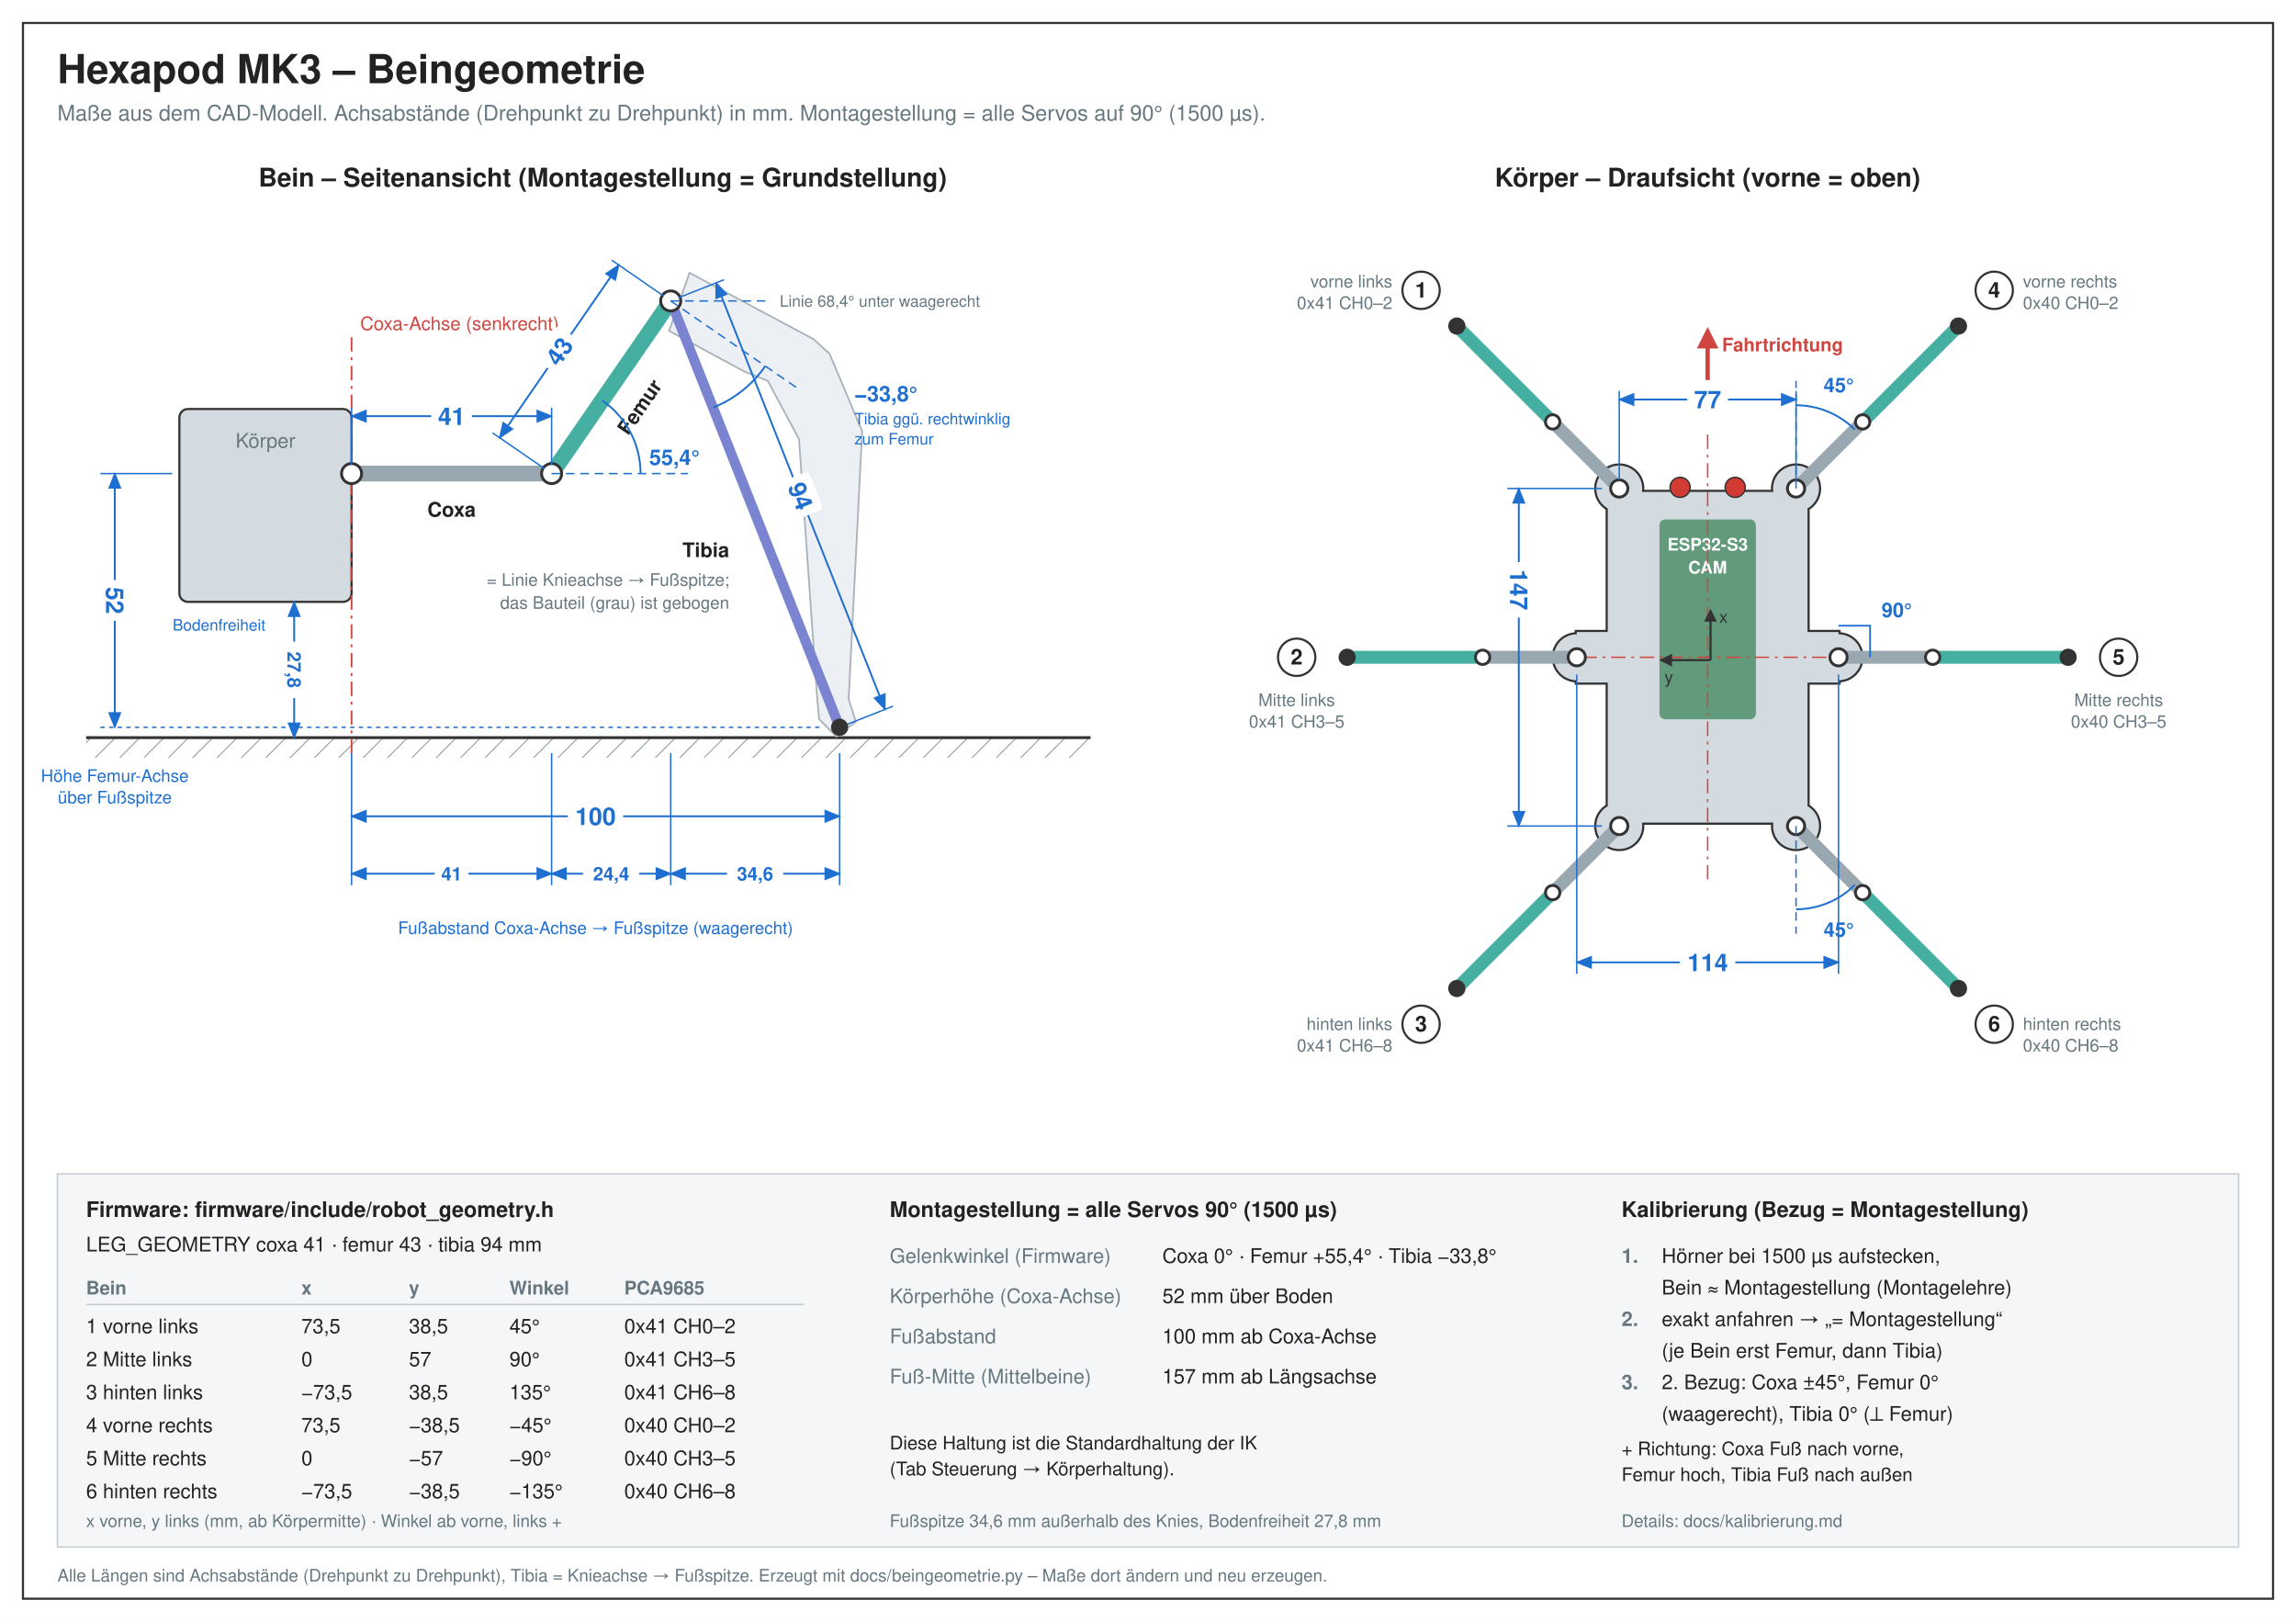
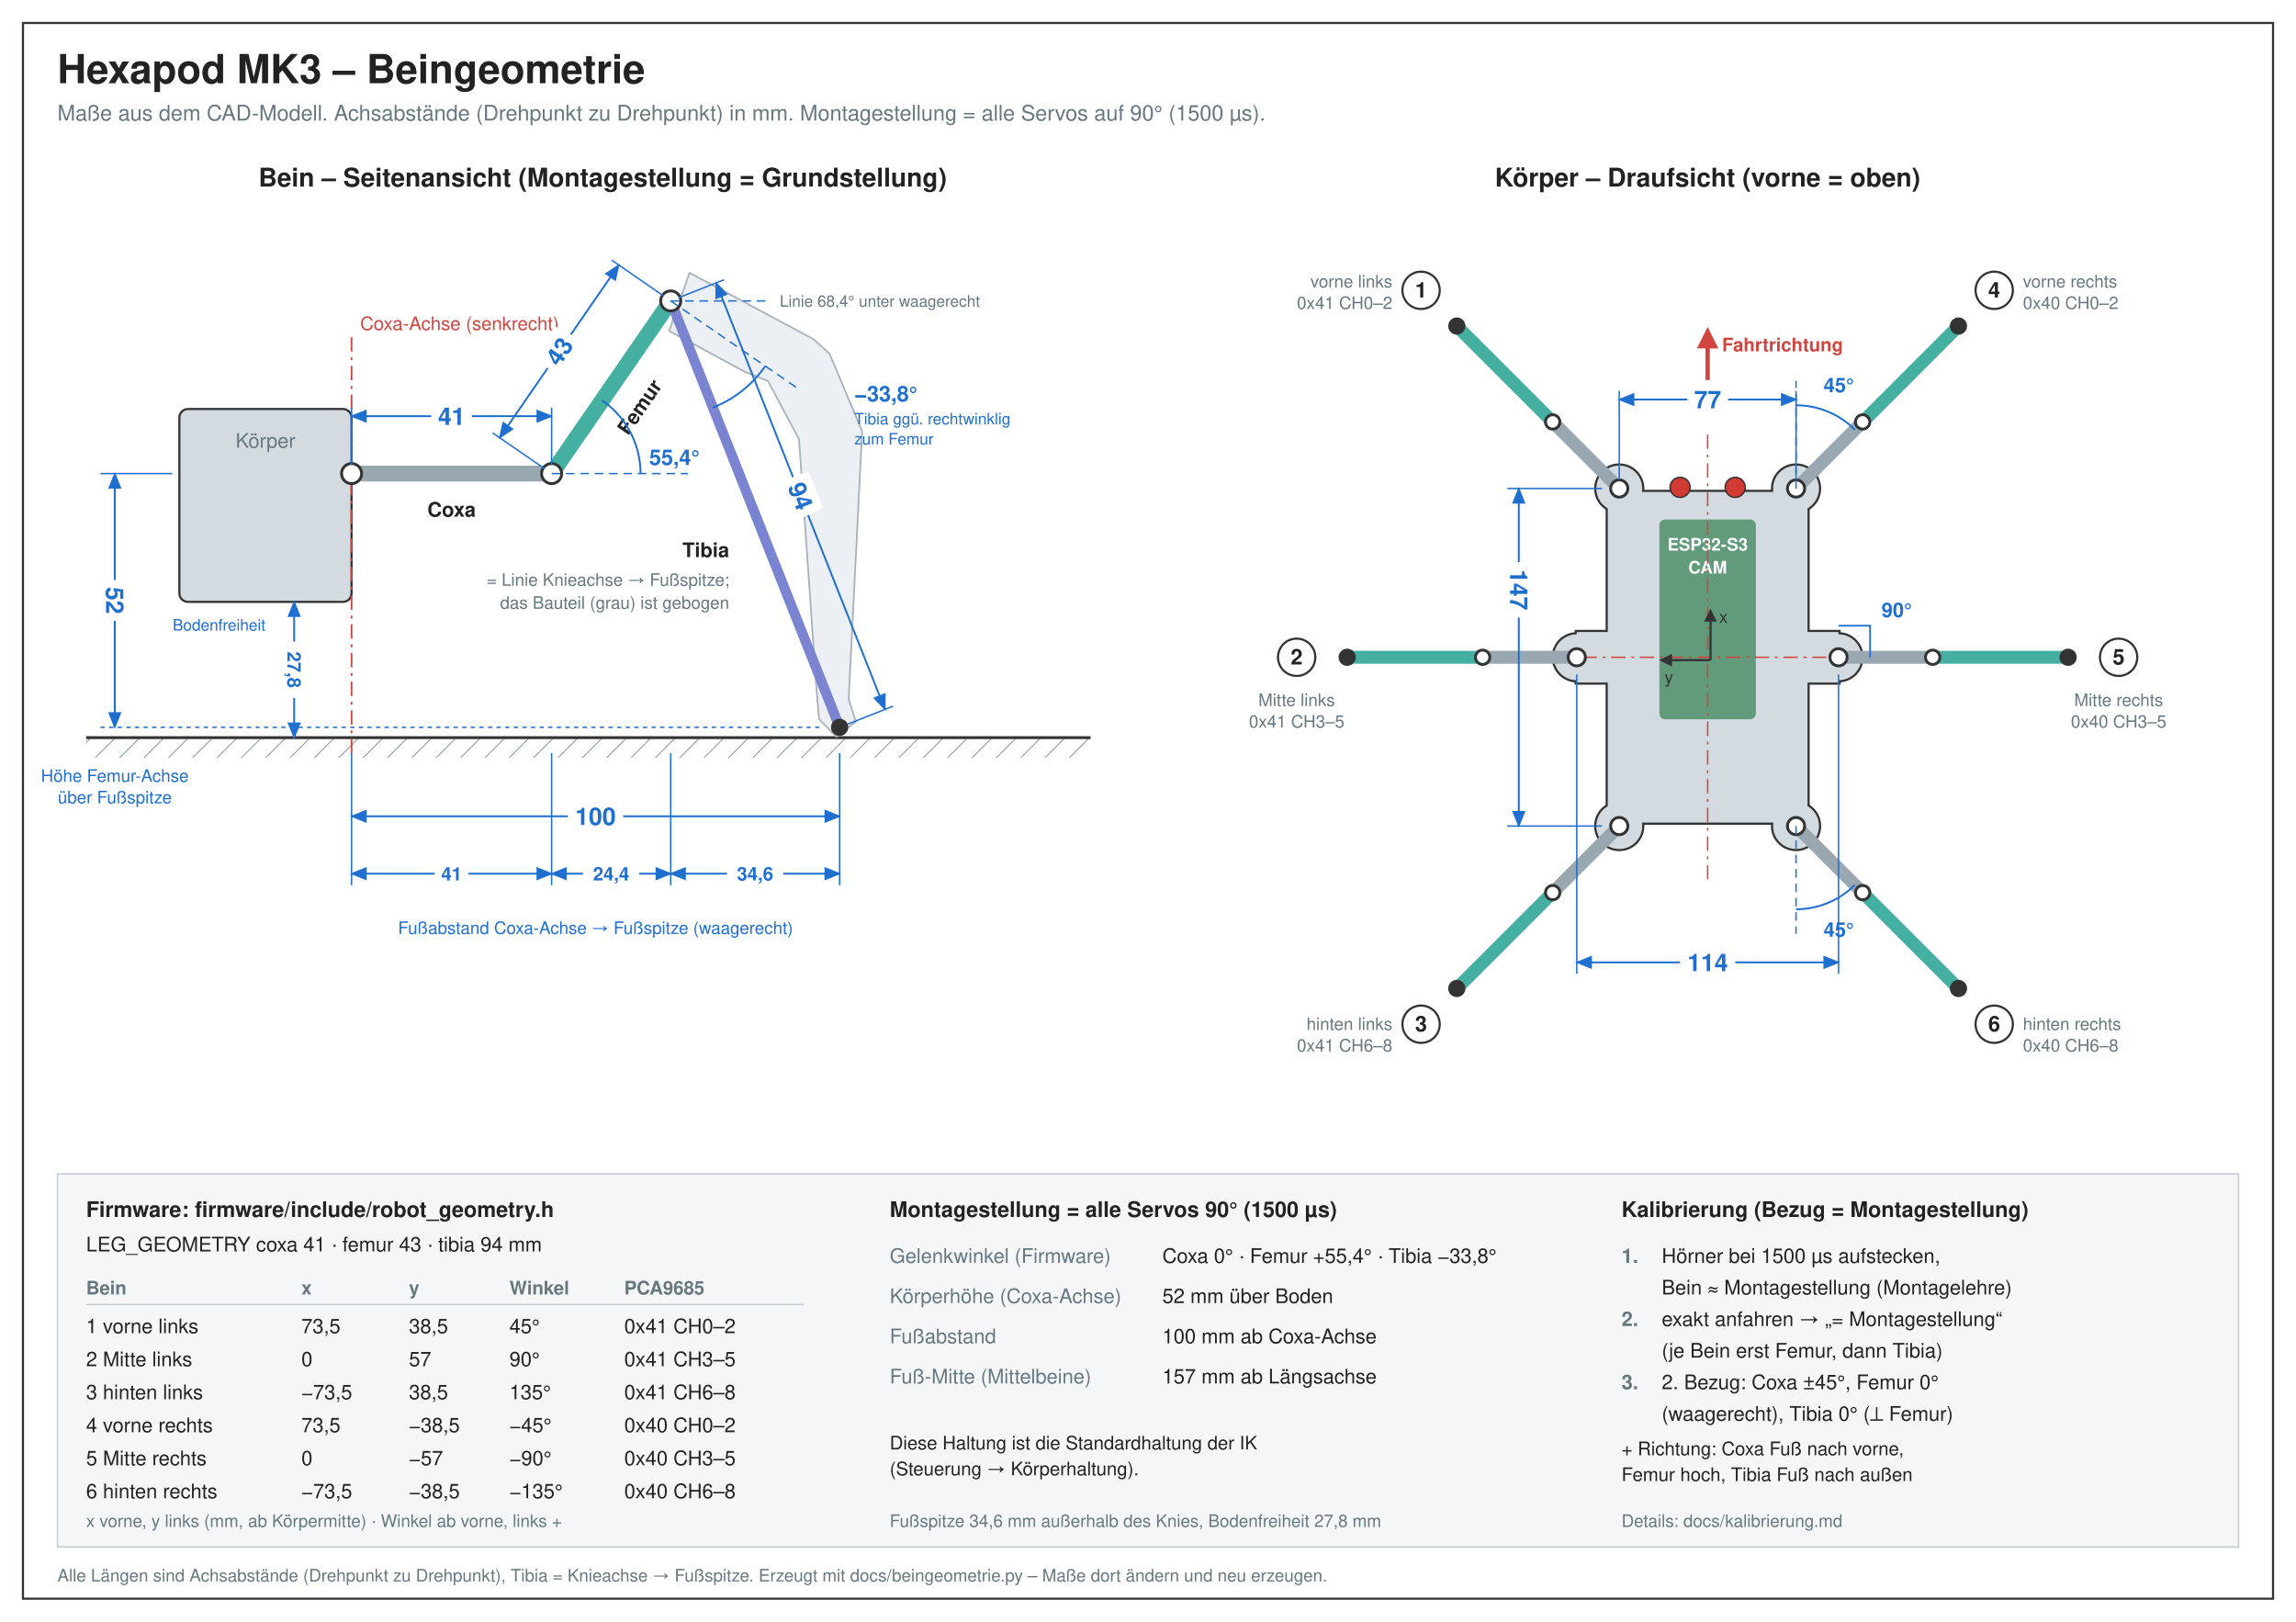
<svg xmlns="http://www.w3.org/2000/svg" width="1600" height="1130" viewBox="0 0 1600 1130" font-family="Helvetica, Arial, 'Liberation Sans', 'DejaVu Sans', sans-serif">
  <defs>
    <marker id="arr" viewBox="0 0 10 10" refX="9" refY="5" markerWidth="9" markerHeight="9" orient="auto-start-reverse">
      <path d="M0,1 L10,5 L0,9 z" fill="#1f6fd1" />
    </marker>
    <pattern id="hatch" width="12" height="12" patternUnits="userSpaceOnUse" patternTransform="rotate(45)">
      <line x1="0" y1="0" x2="0" y2="12" stroke="#8a969c" stroke-width="1.2" />
    </pattern>
  </defs>
  <rect width="1600" height="1130" fill="#fff" />
  <rect x="16" y="16" width="1568" height="1098" fill="none" stroke="#333" stroke-width="1.5" />
  <text x="40.0" y="58.0" font-size="28" text-anchor="start" fill="#222" font-weight="bold">Hexapod MK3 – Beingeometrie</text>
  <text x="40.0" y="84.0" font-size="15" text-anchor="start" fill="#667780" font-weight="normal">Maße aus dem CAD-Modell. Achsabstände (Drehpunkt zu Drehpunkt) in mm. Montagestellung = alle Servos auf 90° (1500 µs).</text>
  <text x="420.0" y="130.0" font-size="18" text-anchor="middle" fill="#222" font-weight="bold">Bein – Seitenansicht (Montagestellung = Grundstellung)</text>
  <rect x="60" y="514.0" width="700" height="14" fill="url(#hatch)" />
  <line x1="60.0" y1="514.0" x2="760.0" y2="514.0" stroke="#333" stroke-width="2" />
  <rect x="125.0" y="285.0" width="120" height="134.4" rx="6" fill="#d3dbe0" stroke="#333" stroke-width="1.5" />
  <text x="185.0" y="312.0" font-size="14" text-anchor="middle" fill="#667780" font-weight="normal">Körper</text>
  <line x1="245.0" y1="235.0" x2="245.0" y2="524.8" stroke="#d0453f" stroke-width="1.2" stroke-dasharray="10 4 2 4" />
  <text x="251.0" y="230.0" font-size="13" text-anchor="start" fill="#d0453f" font-weight="normal">Coxa-Achse (senkrecht)</text>
  <line x1="205.0" y1="419.4" x2="205.0" y2="514.0" stroke="#1f6fd1" stroke-width="1.3" marker-start="url(#arr)" marker-end="url(#arr)" />
  <g transform="rotate(90.0 205.0 466.7)">
    <rect x="185.4" y="457.2" width="39.2" height="19" fill="#fff" rx="3" />
    <text x="205.0" y="471.4" font-size="13" text-anchor="middle" fill="#1f6fd1" font-weight="bold">27,8</text>
  </g>
  <text x="185.0" y="439.4" font-size="11" text-anchor="end" fill="#1f6fd1" font-weight="normal">Bodenfreiheit</text>
  <polygon points="480.5,190.1 567.0,236.4 578.1,246.5 600.8,300.5 591.4,487.2 596.4,502.9 582.8,513.3 570.8,501.1 569.4,485.6 556.8,306.0 535.1,265.4 519.1,259.1 466.3,230.6" fill="#eceff3" stroke="#a9b3b9" stroke-width="1.2" />
  <line x1="245.0" y1="330.0" x2="384.4" y2="330.0" stroke="#98a7b0" stroke-width="11" stroke-linecap="round" />
  <line x1="384.4" y1="330.0" x2="467.4" y2="209.7" stroke="#45b0a1" stroke-width="11" stroke-linecap="round" />
  <line x1="467.4" y1="209.7" x2="585.1" y2="506.8" stroke="#7a84d0" stroke-width="7" stroke-linecap="round" />
  <circle cx="245.0" cy="330.0" r="7" fill="#fff" stroke="#333" stroke-width="2" />
  <circle cx="384.4" cy="330.0" r="7" fill="#fff" stroke="#333" stroke-width="2" />
  <circle cx="467.4" cy="209.7" r="7" fill="#fff" stroke="#333" stroke-width="2" />
  <circle cx="585.1" cy="506.8" r="6" fill="#333" />
  <text x="314.7" y="360.0" font-size="14" text-anchor="middle" fill="#222" font-weight="bold">Coxa</text>
  <text x="445.7" y="288.5" font-size="14" text-anchor="middle" fill="#222" font-weight="bold" transform="rotate(-55.4 445.7 283.5)">Femur</text>
  <text x="508.2" y="388.2" font-size="14" text-anchor="end" fill="#222" font-weight="bold">Tibia</text>
  <text x="508.2" y="408.2" font-size="12" text-anchor="end" fill="#667780" font-weight="normal">= Linie Knieachse → Fußspitze;</text>
  <text x="508.2" y="424.2" font-size="12" text-anchor="end" fill="#667780" font-weight="normal">das Bauteil (grau) ist gebogen</text>
  <line x1="245.0" y1="324.0" x2="245.0" y2="284.0" stroke="#1f6fd1" stroke-width="1" />
  <line x1="384.4" y1="324.0" x2="384.4" y2="284.0" stroke="#1f6fd1" stroke-width="1" />
  <line x1="245.0" y1="290.0" x2="384.4" y2="290.0" stroke="#1f6fd1" stroke-width="1.3" marker-start="url(#arr)" marker-end="url(#arr)" />
  <g>
    <rect x="300.5" y="278.5" width="28.4" height="23" fill="#fff" rx="3" />
    <text x="314.7" y="296.1" font-size="17" text-anchor="middle" fill="#1f6fd1" font-weight="bold">41</text>
  </g>
  <line x1="379.5" y1="326.6" x2="343.2" y2="301.6" stroke="#1f6fd1" stroke-width="1" />
  <line x1="462.5" y1="206.3" x2="426.3" y2="181.3" stroke="#1f6fd1" stroke-width="1" />
  <line x1="348.2" y1="305.0" x2="431.2" y2="184.7" stroke="#1f6fd1" stroke-width="1.3" marker-start="url(#arr)" marker-end="url(#arr)" />
  <g transform="rotate(-55.4 389.7 244.8)">
    <rect x="375.5" y="233.3" width="28.4" height="23" fill="#fff" rx="3" />
    <text x="389.7" y="251.0" font-size="17" text-anchor="middle" fill="#1f6fd1" font-weight="bold">43</text>
  </g>
  <line x1="473.0" y1="207.4" x2="504.6" y2="194.9" stroke="#1f6fd1" stroke-width="1" />
  <line x1="590.7" y1="504.6" x2="622.3" y2="492.1" stroke="#1f6fd1" stroke-width="1" />
  <line x1="499.0" y1="197.1" x2="616.7" y2="494.3" stroke="#1f6fd1" stroke-width="1.3" marker-start="url(#arr)" marker-end="url(#arr)" />
  <g transform="rotate(68.4 557.9 345.7)">
    <rect x="543.7" y="334.2" width="28.4" height="23" fill="#fff" rx="3" />
    <text x="557.9" y="351.8" font-size="17" text-anchor="middle" fill="#1f6fd1" font-weight="bold">94</text>
  </g>
  <line x1="384.4" y1="330.0" x2="479.4" y2="330.0" stroke="#1f6fd1" stroke-width="1" stroke-dasharray="6 4" />
  <path d="M419.6,279.0 A62,62 0 0,1 446.4,330.0" fill="none" stroke="#1f6fd1" stroke-width="1.3" />
  <text x="452.4" y="324.0" font-size="15" text-anchor="start" fill="#1f6fd1" font-weight="bold">55,4°</text>
  <line x1="467.4" y1="209.7" x2="558.0" y2="272.1" stroke="#1f6fd1" stroke-width="1" stroke-dasharray="6 4" />
  <path d="M533.3,255.1 A80,80 0 0,1 496.9,284.0" fill="none" stroke="#1f6fd1" stroke-width="1.3" />
  <text x="595.4" y="279.7" font-size="15" text-anchor="start" fill="#1f6fd1" font-weight="bold">−33,8°</text>
  <text x="595.4" y="295.7" font-size="11" text-anchor="start" fill="#1f6fd1" font-weight="normal">Tibia ggü. rechtwinklig</text>
  <text x="595.4" y="309.7" font-size="11" text-anchor="start" fill="#1f6fd1" font-weight="normal">zum Femur</text>
  <line x1="467.4" y1="209.7" x2="537.4" y2="209.7" stroke="#1f6fd1" stroke-width="1" stroke-dasharray="6 4" />
  <text x="543.4" y="213.7" font-size="11" text-anchor="start" fill="#667780" font-weight="normal">Linie 68,4° unter waagerecht</text>
  <line x1="80.0" y1="330.0" x2="80.0" y2="506.8" stroke="#1f6fd1" stroke-width="1.3" marker-start="url(#arr)" marker-end="url(#arr)" />
  <g transform="rotate(90.0 80.0 418.4)">
    <rect x="65.8" y="406.9" width="28.4" height="23" fill="#fff" rx="3" />
    <text x="80.0" y="424.5" font-size="17" text-anchor="middle" fill="#1f6fd1" font-weight="bold">52</text>
  </g>
  <line x1="70.0" y1="330.0" x2="120.0" y2="330.0" stroke="#1f6fd1" stroke-width="1" />
  <line x1="70.0" y1="506.8" x2="573.1" y2="506.8" stroke="#1f6fd1" stroke-width="1" stroke-dasharray="3 3" />
  <text x="80.0" y="544.8" font-size="12" text-anchor="middle" fill="#1f6fd1" font-weight="normal">Höhe Femur-Achse</text>
  <text x="80.0" y="559.8" font-size="12" text-anchor="middle" fill="#1f6fd1" font-weight="normal">über Fußspitze</text>
  <line x1="245.0" y1="524.8" x2="245.0" y2="616.8" stroke="#1f6fd1" stroke-width="1" />
  <line x1="384.4" y1="524.8" x2="384.4" y2="616.8" stroke="#1f6fd1" stroke-width="1" />
  <line x1="467.4" y1="524.8" x2="467.4" y2="616.8" stroke="#1f6fd1" stroke-width="1" />
  <line x1="585.1" y1="524.8" x2="585.1" y2="616.8" stroke="#1f6fd1" stroke-width="1" />
  <line x1="245.0" y1="568.8" x2="585.1" y2="568.8" stroke="#1f6fd1" stroke-width="1.3" marker-start="url(#arr)" marker-end="url(#arr)" />
  <g>
    <rect x="395.7" y="557.3" width="38.6" height="23" fill="#fff" rx="3" />
    <text x="415.0" y="574.9" font-size="17" text-anchor="middle" fill="#1f6fd1" font-weight="bold">100</text>
  </g>
  <line x1="245.0" y1="608.8" x2="384.4" y2="608.8" stroke="#1f6fd1" stroke-width="1.3" marker-start="url(#arr)" marker-end="url(#arr)" />
  <g>
    <rect x="302.9" y="599.3" width="23.6" height="19" fill="#fff" rx="3" />
    <text x="314.7" y="613.5" font-size="13" text-anchor="middle" fill="#1f6fd1" font-weight="bold">41</text>
  </g>
  <line x1="384.4" y1="608.8" x2="467.4" y2="608.8" stroke="#1f6fd1" stroke-width="1.3" marker-start="url(#arr)" marker-end="url(#arr)" />
  <g>
    <rect x="406.3" y="599.3" width="39.2" height="19" fill="#fff" rx="3" />
    <text x="425.9" y="613.5" font-size="13" text-anchor="middle" fill="#1f6fd1" font-weight="bold">24,4</text>
  </g>
  <line x1="467.4" y1="608.8" x2="585.1" y2="608.8" stroke="#1f6fd1" stroke-width="1.3" marker-start="url(#arr)" marker-end="url(#arr)" />
  <g>
    <rect x="506.6" y="599.3" width="39.2" height="19" fill="#fff" rx="3" />
    <text x="526.2" y="613.5" font-size="13" text-anchor="middle" fill="#1f6fd1" font-weight="bold">34,6</text>
  </g>
  <text x="415.0" y="650.8" font-size="12" text-anchor="middle" fill="#1f6fd1" font-weight="normal">Fußabstand Coxa-Achse → Fußspitze (waagerecht)</text>
  <text x="1190.0" y="130.0" font-size="18" text-anchor="middle" fill="#222" font-weight="bold">Körper – Draufsicht (vorne = oben)</text>
  <rect x="1120.4" y="342.8" width="139.2" height="230.4" rx="12" fill="#333" stroke="#333" stroke-width="3" />
  <circle cx="1128.4" cy="340.4" r="16.0" fill="#333" stroke="#333" stroke-width="3" />
  <circle cx="1098.8" cy="458.0" r="16.0" fill="#333" stroke="#333" stroke-width="3" />
  <circle cx="1128.4" cy="575.6" r="16.0" fill="#333" stroke="#333" stroke-width="3" />
  <circle cx="1251.6" cy="340.4" r="16.0" fill="#333" stroke="#333" stroke-width="3" />
  <circle cx="1281.2" cy="458.0" r="16.0" fill="#333" stroke="#333" stroke-width="3" />
  <circle cx="1251.6" cy="575.6" r="16.0" fill="#333" stroke="#333" stroke-width="3" />
  <rect x="1098.8" y="440.4" width="24.8" height="35.2" rx="0" fill="#333" stroke="#333" stroke-width="3" />
  <rect x="1256.4" y="440.4" width="24.8" height="35.2" rx="0" fill="#333" stroke="#333" stroke-width="3" />
  <rect x="1120.4" y="342.8" width="139.2" height="230.4" rx="12" fill="#d3dbe0" />
  <circle cx="1128.4" cy="340.4" r="16.0" fill="#d3dbe0" />
  <circle cx="1098.8" cy="458.0" r="16.0" fill="#d3dbe0" />
  <circle cx="1128.4" cy="575.6" r="16.0" fill="#d3dbe0" />
  <circle cx="1251.6" cy="340.4" r="16.0" fill="#d3dbe0" />
  <circle cx="1281.2" cy="458.0" r="16.0" fill="#d3dbe0" />
  <circle cx="1251.6" cy="575.6" r="16.0" fill="#d3dbe0" />
  <rect x="1098.8" y="440.4" width="24.8" height="35.2" rx="0" fill="#d3dbe0" />
  <rect x="1256.4" y="440.4" width="24.8" height="35.2" rx="0" fill="#d3dbe0" />
  <rect x="1156.4" y="362.0" width="67.2" height="139.2" rx="4" fill="#4f8f6a" opacity="0.85" />
  <text x="1190.0" y="383.6" font-size="12" text-anchor="middle" fill="#fff" font-weight="bold">ESP32-S3</text>
  <text x="1190.0" y="399.6" font-size="12" text-anchor="middle" fill="#fff" font-weight="bold">CAM</text>
  <circle cx="1170.8" cy="339.6" r="7" fill="#d23b33" stroke="#333" stroke-width="1" />
  <circle cx="1209.2" cy="339.6" r="7" fill="#d23b33" stroke="#333" stroke-width="1" />
  <line x1="1190.0" y1="302.8" x2="1190.0" y2="613.2" stroke="#d0453f" stroke-width="1" stroke-dasharray="10 4 2 4" />
  <line x1="962.8" y1="458.0" x2="1417.2" y2="458.0" stroke="#d0453f" stroke-width="1" stroke-dasharray="10 4 2 4" />
  <line x1="1128.4" y1="340.4" x2="1082.0" y2="294.0" stroke="#98a7b0" stroke-width="9" stroke-linecap="round" />
  <line x1="1082.0" y1="294.0" x2="1015.2" y2="227.2" stroke="#45b0a1" stroke-width="9" stroke-linecap="round" />
  <circle cx="1128.4" cy="340.4" r="6" fill="#fff" stroke="#333" stroke-width="2" />
  <circle cx="1082.0" cy="294.0" r="5" fill="#fff" stroke="#333" stroke-width="2" />
  <circle cx="1015.2" cy="227.2" r="6" fill="#333" />
  <circle cx="990.3" cy="202.3" r="13" fill="#fff" stroke="#333" stroke-width="1.5" />
  <text x="990.3" y="207.3" font-size="15" text-anchor="middle" fill="#222" font-weight="bold">1</text>
  <text x="970.3" y="200.3" font-size="12" text-anchor="end" fill="#667780" font-weight="normal">vorne links</text>
  <text x="970.3" y="215.3" font-size="12" text-anchor="end" fill="#667780" font-weight="normal">0x41 CH0–2</text>
  <line x1="1098.8" y1="458.0" x2="1033.2" y2="458.0" stroke="#98a7b0" stroke-width="9" stroke-linecap="round" />
  <line x1="1033.2" y1="458.0" x2="938.8" y2="458.0" stroke="#45b0a1" stroke-width="9" stroke-linecap="round" />
  <circle cx="1098.8" cy="458.0" r="6" fill="#fff" stroke="#333" stroke-width="2" />
  <circle cx="1033.2" cy="458.0" r="5" fill="#fff" stroke="#333" stroke-width="2" />
  <circle cx="938.8" cy="458.0" r="6" fill="#333" />
  <circle cx="903.6" cy="458.0" r="13" fill="#fff" stroke="#333" stroke-width="1.5" />
  <text x="903.6" y="463.0" font-size="15" text-anchor="middle" fill="#222" font-weight="bold">2</text>
  <text x="903.6" y="492.0" font-size="12" text-anchor="middle" fill="#667780" font-weight="normal">Mitte links</text>
  <text x="903.6" y="507.0" font-size="12" text-anchor="middle" fill="#667780" font-weight="normal">0x41 CH3–5</text>
  <line x1="1128.4" y1="575.6" x2="1082.0" y2="622.0" stroke="#98a7b0" stroke-width="9" stroke-linecap="round" />
  <line x1="1082.0" y1="622.0" x2="1015.2" y2="688.8" stroke="#45b0a1" stroke-width="9" stroke-linecap="round" />
  <circle cx="1128.4" cy="575.6" r="6" fill="#fff" stroke="#333" stroke-width="2" />
  <circle cx="1082.0" cy="622.0" r="5" fill="#fff" stroke="#333" stroke-width="2" />
  <circle cx="1015.2" cy="688.8" r="6" fill="#333" />
  <circle cx="990.3" cy="713.7" r="13" fill="#fff" stroke="#333" stroke-width="1.5" />
  <text x="990.3" y="718.7" font-size="15" text-anchor="middle" fill="#222" font-weight="bold">3</text>
  <text x="970.3" y="717.7" font-size="12" text-anchor="end" fill="#667780" font-weight="normal">hinten links</text>
  <text x="970.3" y="732.7" font-size="12" text-anchor="end" fill="#667780" font-weight="normal">0x41 CH6–8</text>
  <line x1="1251.6" y1="340.4" x2="1298.0" y2="294.0" stroke="#98a7b0" stroke-width="9" stroke-linecap="round" />
  <line x1="1298.0" y1="294.0" x2="1364.8" y2="227.2" stroke="#45b0a1" stroke-width="9" stroke-linecap="round" />
  <circle cx="1251.6" cy="340.4" r="6" fill="#fff" stroke="#333" stroke-width="2" />
  <circle cx="1298.0" cy="294.0" r="5" fill="#fff" stroke="#333" stroke-width="2" />
  <circle cx="1364.8" cy="227.2" r="6" fill="#333" />
  <circle cx="1389.7" cy="202.3" r="13" fill="#fff" stroke="#333" stroke-width="1.5" />
  <text x="1389.7" y="207.3" font-size="15" text-anchor="middle" fill="#222" font-weight="bold">4</text>
  <text x="1409.7" y="200.3" font-size="12" text-anchor="start" fill="#667780" font-weight="normal">vorne rechts</text>
  <text x="1409.7" y="215.3" font-size="12" text-anchor="start" fill="#667780" font-weight="normal">0x40 CH0–2</text>
  <line x1="1281.2" y1="458.0" x2="1346.8" y2="458.0" stroke="#98a7b0" stroke-width="9" stroke-linecap="round" />
  <line x1="1346.8" y1="458.0" x2="1441.2" y2="458.0" stroke="#45b0a1" stroke-width="9" stroke-linecap="round" />
  <circle cx="1281.2" cy="458.0" r="6" fill="#fff" stroke="#333" stroke-width="2" />
  <circle cx="1346.8" cy="458.0" r="5" fill="#fff" stroke="#333" stroke-width="2" />
  <circle cx="1441.2" cy="458.0" r="6" fill="#333" />
  <circle cx="1476.4" cy="458.0" r="13" fill="#fff" stroke="#333" stroke-width="1.5" />
  <text x="1476.4" y="463.0" font-size="15" text-anchor="middle" fill="#222" font-weight="bold">5</text>
  <text x="1476.4" y="492.0" font-size="12" text-anchor="middle" fill="#667780" font-weight="normal">Mitte rechts</text>
  <text x="1476.4" y="507.0" font-size="12" text-anchor="middle" fill="#667780" font-weight="normal">0x40 CH3–5</text>
  <line x1="1251.6" y1="575.6" x2="1298.0" y2="622.0" stroke="#98a7b0" stroke-width="9" stroke-linecap="round" />
  <line x1="1298.0" y1="622.0" x2="1364.8" y2="688.8" stroke="#45b0a1" stroke-width="9" stroke-linecap="round" />
  <circle cx="1251.6" cy="575.6" r="6" fill="#fff" stroke="#333" stroke-width="2" />
  <circle cx="1298.0" cy="622.0" r="5" fill="#fff" stroke="#333" stroke-width="2" />
  <circle cx="1364.8" cy="688.8" r="6" fill="#333" />
  <circle cx="1389.7" cy="713.7" r="13" fill="#fff" stroke="#333" stroke-width="1.5" />
  <text x="1389.7" y="718.7" font-size="15" text-anchor="middle" fill="#222" font-weight="bold">6</text>
  <text x="1409.7" y="717.7" font-size="12" text-anchor="start" fill="#667780" font-weight="normal">hinten rechts</text>
  <text x="1409.7" y="732.7" font-size="12" text-anchor="start" fill="#667780" font-weight="normal">0x40 CH6–8</text>
  <line x1="1251.6" y1="340.4" x2="1251.6" y2="265.4" stroke="#1f6fd1" stroke-width="1" stroke-dasharray="6 4" />
  <path d="M1251.6,282.4 A58,58 0 0,1 1292.6,299.4" fill="none" stroke="#1f6fd1" stroke-width="1.3" />
  <text x="1281.4" y="273.3" font-size="14" text-anchor="middle" fill="#1f6fd1" font-weight="bold">45°</text>
  <line x1="1251.6" y1="575.6" x2="1251.6" y2="650.6" stroke="#1f6fd1" stroke-width="1" stroke-dasharray="6 4" />
  <path d="M1292.6,616.6 A58,58 0 0,1 1251.6,633.6" fill="none" stroke="#1f6fd1" stroke-width="1.3" />
  <text x="1281.4" y="652.7" font-size="14" text-anchor="middle" fill="#1f6fd1" font-weight="bold">45°</text>
  <path d="M1303.2,458.0 L1303.2,436.0 L1281.2,436.0" fill="none" stroke="#1f6fd1" stroke-width="1.2" />
  <text x="1311.2" y="430.0" font-size="14" text-anchor="start" fill="#1f6fd1" font-weight="bold">90°</text>
  <line x1="1128.4" y1="334.4" x2="1128.4" y2="272.4" stroke="#1f6fd1" stroke-width="1" />
  <line x1="1251.6" y1="334.4" x2="1251.6" y2="272.4" stroke="#1f6fd1" stroke-width="1" />
  <line x1="1128.4" y1="278.4" x2="1251.6" y2="278.4" stroke="#1f6fd1" stroke-width="1.3" marker-start="url(#arr)" marker-end="url(#arr)" />
  <g>
    <rect x="1175.8" y="266.9" width="28.4" height="23" fill="#fff" rx="3" />
    <text x="1190.0" y="284.5" font-size="17" text-anchor="middle" fill="#1f6fd1" font-weight="bold">77</text>
  </g>
  <line x1="1098.8" y1="470.0" x2="1098.8" y2="678.6" stroke="#1f6fd1" stroke-width="1" />
  <line x1="1281.2" y1="470.0" x2="1281.2" y2="678.6" stroke="#1f6fd1" stroke-width="1" />
  <line x1="1098.8" y1="670.6" x2="1281.2" y2="670.6" stroke="#1f6fd1" stroke-width="1.3" marker-start="url(#arr)" marker-end="url(#arr)" />
  <g>
    <rect x="1170.7" y="659.1" width="38.6" height="23" fill="#fff" rx="3" />
    <text x="1190.0" y="676.7" font-size="17" text-anchor="middle" fill="#1f6fd1" font-weight="bold">114</text>
  </g>
  <line x1="1116.4" y1="340.4" x2="1050.4" y2="340.4" stroke="#1f6fd1" stroke-width="1" />
  <line x1="1116.4" y1="575.6" x2="1050.4" y2="575.6" stroke="#1f6fd1" stroke-width="1" />
  <line x1="1058.4" y1="340.4" x2="1058.4" y2="575.6" stroke="#1f6fd1" stroke-width="1.3" marker-start="url(#arr)" marker-end="url(#arr)" />
  <g transform="rotate(90.0 1058.4 411.0)">
    <rect x="1039.1" y="399.5" width="38.6" height="23" fill="#fff" rx="3" />
    <text x="1058.4" y="417.1" font-size="17" text-anchor="middle" fill="#1f6fd1" font-weight="bold">147</text>
  </g>
  <line x1="1190.0" y1="264.8" x2="1190.0" y2="230.8" stroke="#d0453f" stroke-width="3" marker-end="url(#arrR)" />
  <defs>
    <marker id="arrR" viewBox="0 0 10 10" refX="8" refY="5" markerWidth="5" markerHeight="5" orient="auto">
      <path d="M0,0 L10,5 L0,10 z" fill="#d0453f" />
    </marker>
  </defs>
  <text x="1200.0" y="244.8" font-size="13" text-anchor="start" fill="#d0453f" font-weight="bold">Fahrtrichtung</text>
  <g transform="translate(1192.0,460.0)">
    <line x1="0" y1="0" x2="0" y2="-34" stroke="#333" stroke-width="1.5" marker-end="url(#arrK)" />
    <line x1="0" y1="0" x2="-34" y2="0" stroke="#333" stroke-width="1.5" marker-end="url(#arrK)" />
    <text x="6" y="-26" font-size="12" fill="#333">x</text>
    <text x="-32" y="16" font-size="12" fill="#333">y</text>
  </g>
  <defs>
    <marker id="arrK" viewBox="0 0 10 10" refX="8" refY="5" markerWidth="6" markerHeight="6" orient="auto">
      <path d="M0,0 L10,5 L0,10 z" fill="#333" />
    </marker>
  </defs>
  <rect x="40" y="818" width="1520" height="260" fill="#f4f6f8" stroke="#c4ccd1" />
  <text x="60.0" y="848.0" font-size="15" text-anchor="start" fill="#222" font-weight="bold">Firmware: firmware/include/robot_geometry.h</text>
  <text x="60.0" y="872.0" font-size="14" text-anchor="start" fill="#222" font-weight="normal">LEG_GEOMETRY  coxa 41 · femur 43 · tibia 94 mm</text>
  <text x="60.0" y="902.0" font-size="13" text-anchor="start" fill="#667780" font-weight="bold">Bein</text>
  <text x="210.0" y="902.0" font-size="13" text-anchor="start" fill="#667780" font-weight="bold">x</text>
  <text x="285.0" y="902.0" font-size="13" text-anchor="start" fill="#667780" font-weight="bold">y</text>
  <text x="355.0" y="902.0" font-size="13" text-anchor="start" fill="#667780" font-weight="bold">Winkel</text>
  <text x="435.0" y="902.0" font-size="13" text-anchor="start" fill="#667780" font-weight="bold">PCA9685</text>
  <line x1="60.0" y1="909.0" x2="560.0" y2="909.0" stroke="#c4ccd1" stroke-width="1" />
  <text x="60.0" y="929.0" font-size="14" text-anchor="start" fill="#222" font-weight="normal">1  vorne links</text>
  <text x="210.0" y="929.0" font-size="14" text-anchor="start" fill="#222" font-weight="normal">73,5</text>
  <text x="285.0" y="929.0" font-size="14" text-anchor="start" fill="#222" font-weight="normal">38,5</text>
  <text x="355.0" y="929.0" font-size="14" text-anchor="start" fill="#222" font-weight="normal">45°</text>
  <text x="435.0" y="929.0" font-size="14" text-anchor="start" fill="#222" font-weight="normal">0x41 CH0–2</text>
  <text x="60.0" y="952.0" font-size="14" text-anchor="start" fill="#222" font-weight="normal">2  Mitte links</text>
  <text x="210.0" y="952.0" font-size="14" text-anchor="start" fill="#222" font-weight="normal">0</text>
  <text x="285.0" y="952.0" font-size="14" text-anchor="start" fill="#222" font-weight="normal">57</text>
  <text x="355.0" y="952.0" font-size="14" text-anchor="start" fill="#222" font-weight="normal">90°</text>
  <text x="435.0" y="952.0" font-size="14" text-anchor="start" fill="#222" font-weight="normal">0x41 CH3–5</text>
  <text x="60.0" y="975.0" font-size="14" text-anchor="start" fill="#222" font-weight="normal">3  hinten links</text>
  <text x="210.0" y="975.0" font-size="14" text-anchor="start" fill="#222" font-weight="normal">−73,5</text>
  <text x="285.0" y="975.0" font-size="14" text-anchor="start" fill="#222" font-weight="normal">38,5</text>
  <text x="355.0" y="975.0" font-size="14" text-anchor="start" fill="#222" font-weight="normal">135°</text>
  <text x="435.0" y="975.0" font-size="14" text-anchor="start" fill="#222" font-weight="normal">0x41 CH6–8</text>
  <text x="60.0" y="998.0" font-size="14" text-anchor="start" fill="#222" font-weight="normal">4  vorne rechts</text>
  <text x="210.0" y="998.0" font-size="14" text-anchor="start" fill="#222" font-weight="normal">73,5</text>
  <text x="285.0" y="998.0" font-size="14" text-anchor="start" fill="#222" font-weight="normal">−38,5</text>
  <text x="355.0" y="998.0" font-size="14" text-anchor="start" fill="#222" font-weight="normal">−45°</text>
  <text x="435.0" y="998.0" font-size="14" text-anchor="start" fill="#222" font-weight="normal">0x40 CH0–2</text>
  <text x="60.0" y="1021.0" font-size="14" text-anchor="start" fill="#222" font-weight="normal">5  Mitte rechts</text>
  <text x="210.0" y="1021.0" font-size="14" text-anchor="start" fill="#222" font-weight="normal">0</text>
  <text x="285.0" y="1021.0" font-size="14" text-anchor="start" fill="#222" font-weight="normal">−57</text>
  <text x="355.0" y="1021.0" font-size="14" text-anchor="start" fill="#222" font-weight="normal">−90°</text>
  <text x="435.0" y="1021.0" font-size="14" text-anchor="start" fill="#222" font-weight="normal">0x40 CH3–5</text>
  <text x="60.0" y="1044.0" font-size="14" text-anchor="start" fill="#222" font-weight="normal">6  hinten rechts</text>
  <text x="210.0" y="1044.0" font-size="14" text-anchor="start" fill="#222" font-weight="normal">−73,5</text>
  <text x="285.0" y="1044.0" font-size="14" text-anchor="start" fill="#222" font-weight="normal">−38,5</text>
  <text x="355.0" y="1044.0" font-size="14" text-anchor="start" fill="#222" font-weight="normal">−135°</text>
  <text x="435.0" y="1044.0" font-size="14" text-anchor="start" fill="#222" font-weight="normal">0x40 CH6–8</text>
  <text x="60.0" y="1064.0" font-size="12" text-anchor="start" fill="#667780" font-weight="normal">x vorne, y links (mm, ab Körpermitte) · Winkel ab vorne, links +</text>
  <text x="620.0" y="848.0" font-size="15" text-anchor="start" fill="#222" font-weight="bold">Montagestellung = alle Servos 90° (1500 µs)</text>
  <text x="620.0" y="880.0" font-size="14" text-anchor="start" fill="#667780" font-weight="normal">Gelenkwinkel (Firmware)</text>
  <text x="810.0" y="880.0" font-size="14" text-anchor="start" fill="#222" font-weight="normal">Coxa 0° · Femur +55,4° · Tibia −33,8°</text>
  <text x="620.0" y="908.0" font-size="14" text-anchor="start" fill="#667780" font-weight="normal">Körperhöhe (Coxa-Achse)</text>
  <text x="810.0" y="908.0" font-size="14" text-anchor="start" fill="#222" font-weight="normal">52 mm über Boden</text>
  <text x="620.0" y="936.0" font-size="14" text-anchor="start" fill="#667780" font-weight="normal">Fußabstand</text>
  <text x="810.0" y="936.0" font-size="14" text-anchor="start" fill="#222" font-weight="normal">100 mm ab Coxa-Achse</text>
  <text x="620.0" y="964.0" font-size="14" text-anchor="start" fill="#667780" font-weight="normal">Fuß-Mitte (Mittelbeine)</text>
  <text x="810.0" y="964.0" font-size="14" text-anchor="start" fill="#222" font-weight="normal">157 mm ab Längsachse</text>
  <text x="620.0" y="1010.0" font-size="13" text-anchor="start" fill="#222" font-weight="normal">Diese Haltung ist die Standardhaltung der IK</text>
-   <text x="620.0" y="1028.0" font-size="13" text-anchor="start" fill="#222" font-weight="normal">(Tab Steuerung → Körperhaltung).</text>
+   <text x="620.0" y="1028.0" font-size="13" text-anchor="start" fill="#222" font-weight="normal">(Steuerung → Körperhaltung).</text>
  <text x="620.0" y="1064.0" font-size="12" text-anchor="start" fill="#667780" font-weight="normal">Fußspitze 34,6 mm außerhalb des Knies, Bodenfreiheit 27,8 mm</text>
  <text x="1130.0" y="848.0" font-size="15" text-anchor="start" fill="#222" font-weight="bold">Kalibrierung (Bezug = Montagestellung)</text>
  <text x="1130.0" y="880.0" font-size="14" text-anchor="start" fill="#667780" font-weight="bold">1.</text>
  <text x="1158.0" y="880.0" font-size="14" text-anchor="start" fill="#222" font-weight="normal">Hörner bei 1500 µs aufstecken,</text>
  <text x="1130.0" y="902.0" font-size="14" text-anchor="start" fill="#667780" font-weight="bold" />
  <text x="1158.0" y="902.0" font-size="14" text-anchor="start" fill="#222" font-weight="normal">Bein ≈ Montagestellung (Montagelehre)</text>
  <text x="1130.0" y="924.0" font-size="14" text-anchor="start" fill="#667780" font-weight="bold">2.</text>
  <text x="1158.0" y="924.0" font-size="14" text-anchor="start" fill="#222" font-weight="normal">exakt anfahren → „= Montagestellung“</text>
  <text x="1130.0" y="946.0" font-size="14" text-anchor="start" fill="#667780" font-weight="bold" />
  <text x="1158.0" y="946.0" font-size="14" text-anchor="start" fill="#222" font-weight="normal">(je Bein erst Femur, dann Tibia)</text>
  <text x="1130.0" y="968.0" font-size="14" text-anchor="start" fill="#667780" font-weight="bold">3.</text>
  <text x="1158.0" y="968.0" font-size="14" text-anchor="start" fill="#222" font-weight="normal">2. Bezug: Coxa ±45°, Femur 0°</text>
  <text x="1130.0" y="990.0" font-size="14" text-anchor="start" fill="#667780" font-weight="bold" />
  <text x="1158.0" y="990.0" font-size="14" text-anchor="start" fill="#222" font-weight="normal">(waagerecht), Tibia 0° (⟂ Femur)</text>
  <text x="1130.0" y="1014.0" font-size="13" text-anchor="start" fill="#222" font-weight="normal">+ Richtung: Coxa Fuß nach vorne,</text>
  <text x="1130.0" y="1032.0" font-size="13" text-anchor="start" fill="#222" font-weight="normal">Femur hoch, Tibia Fuß nach außen</text>
  <text x="1130.0" y="1064.0" font-size="12" text-anchor="start" fill="#667780" font-weight="normal">Details: docs/kalibrierung.md</text>
  <text x="40.0" y="1102.0" font-size="12" text-anchor="start" fill="#667780" font-weight="normal">Alle Längen sind Achsabstände (Drehpunkt zu Drehpunkt), Tibia = Knieachse → Fußspitze. Erzeugt mit docs/beingeometrie.py – Maße dort ändern und neu erzeugen.</text>
</svg>
